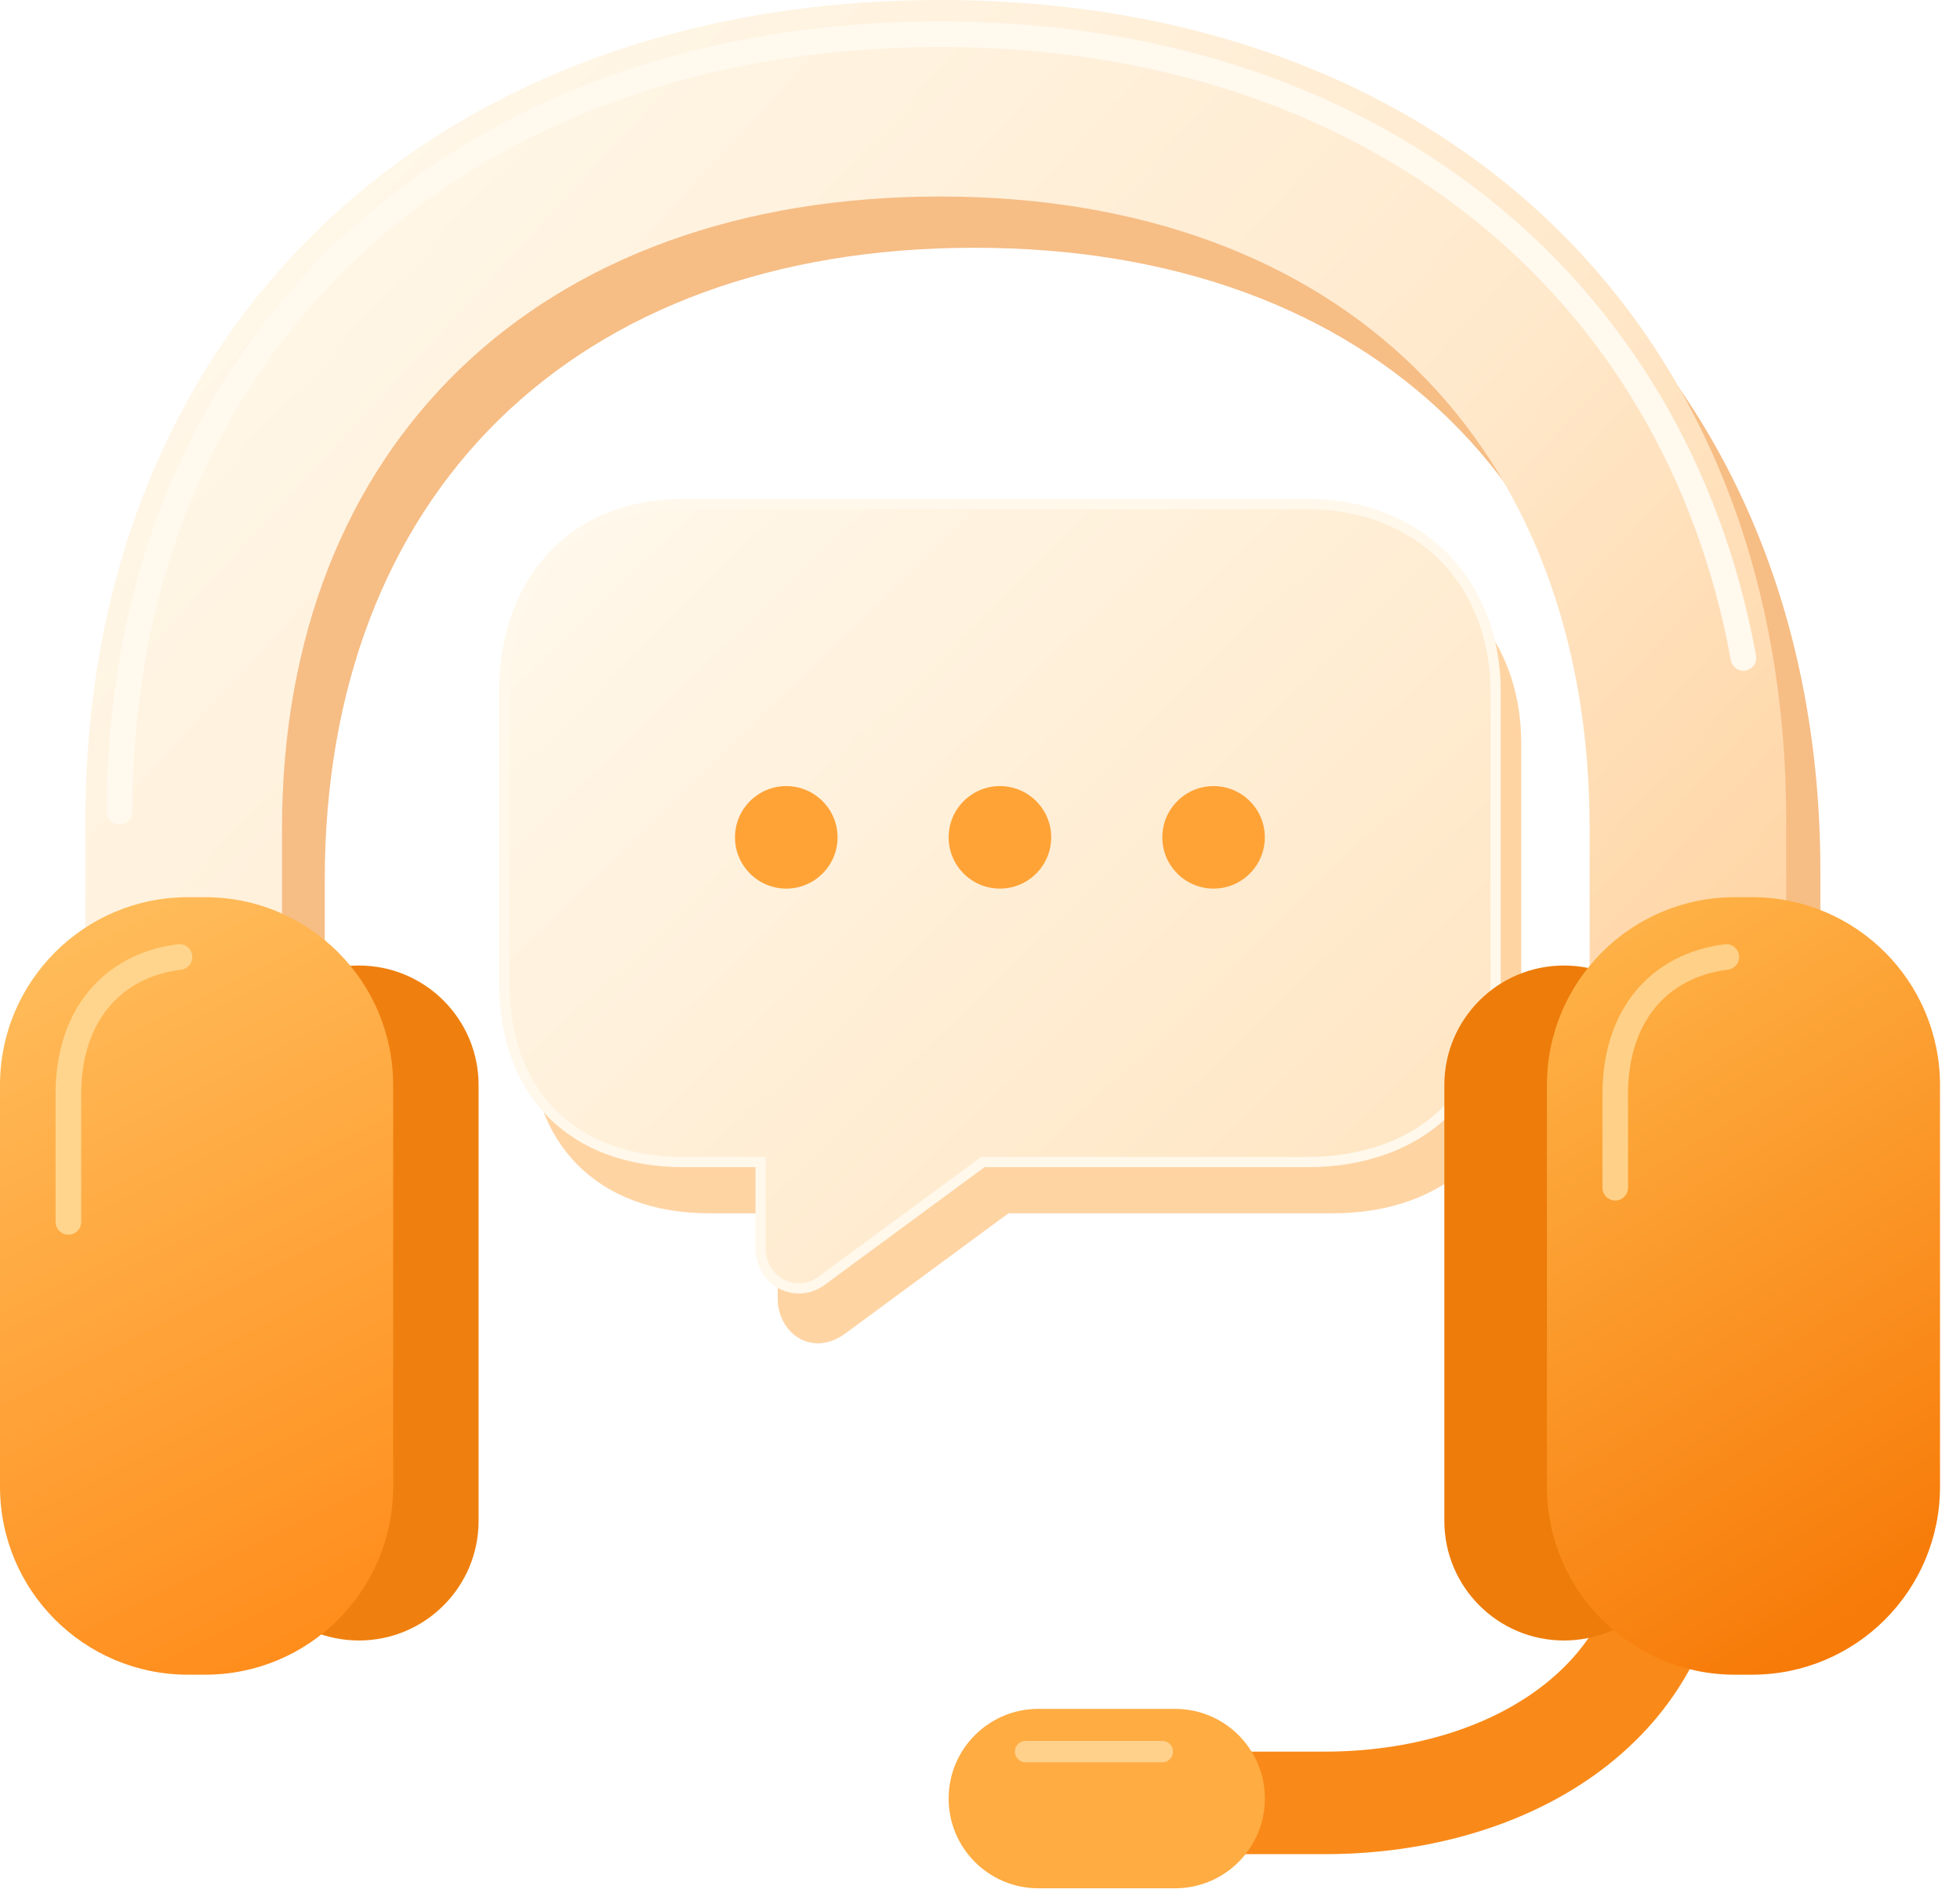
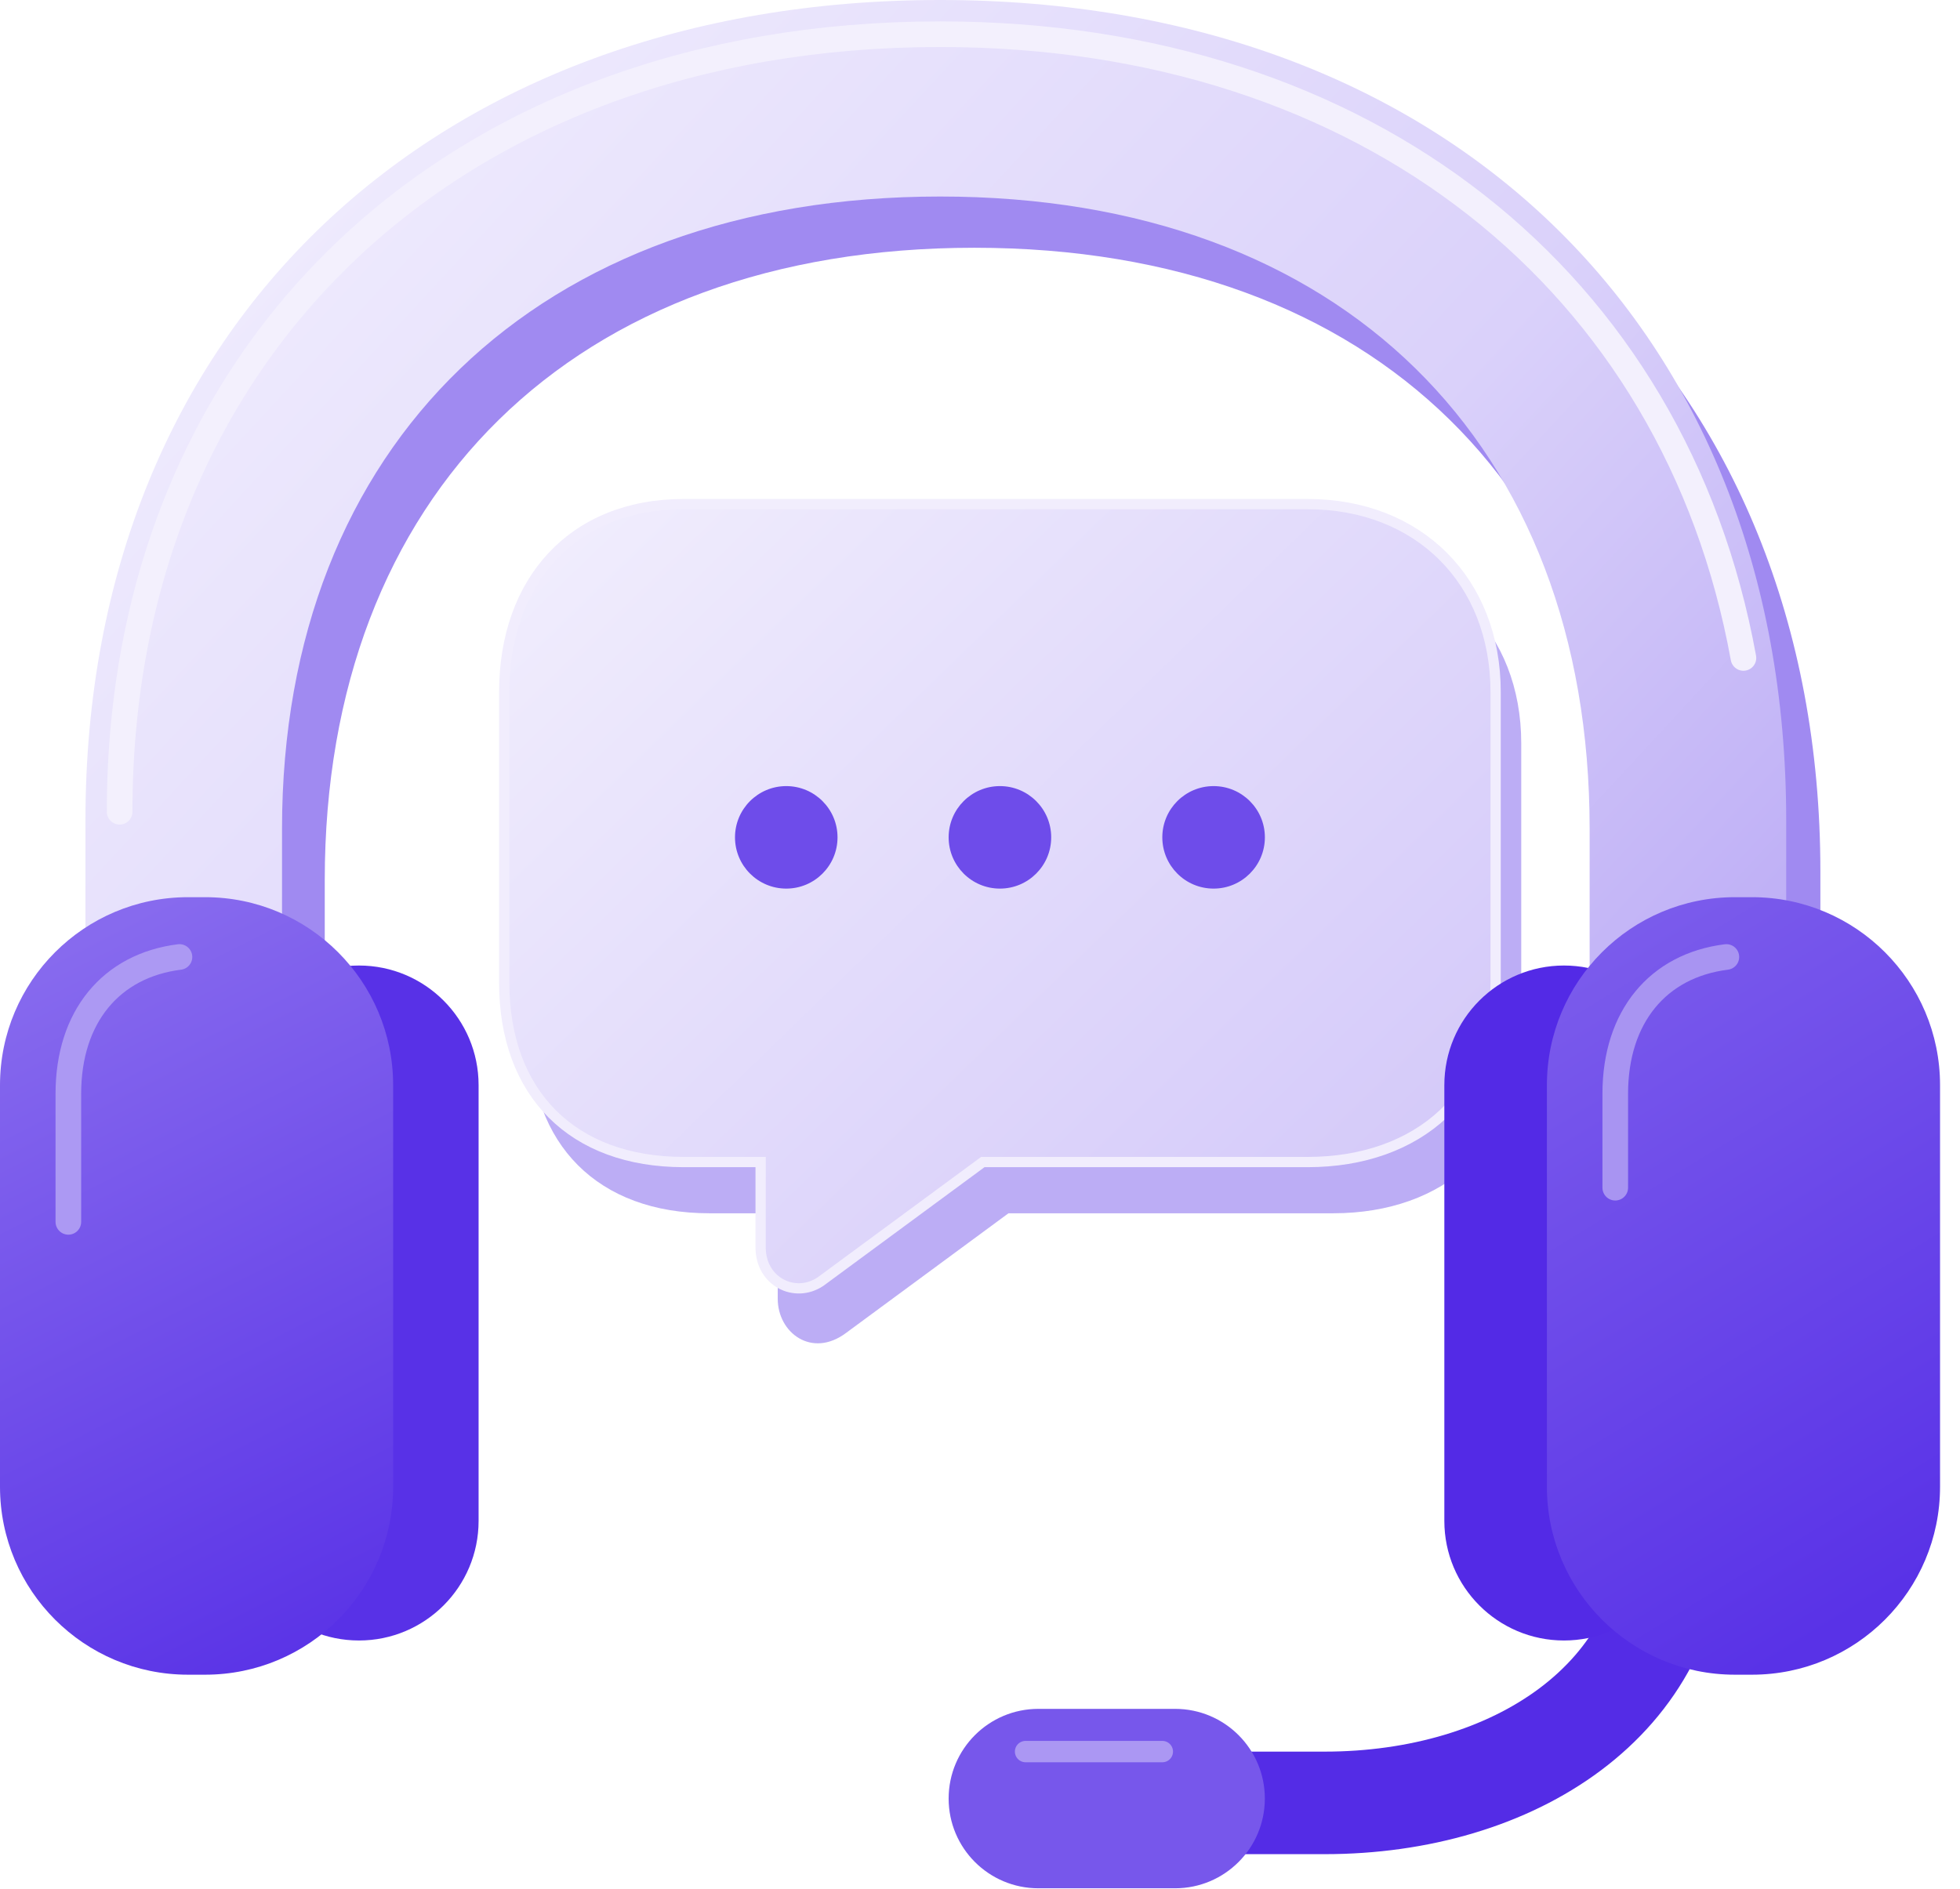
<svg xmlns="http://www.w3.org/2000/svg" width="55" height="53" viewBox="0 0 55 53" fill="none">
-   <path d="M19.905 15.588H37.412C40.53 15.588 42.688 17.746 42.688 20.864V29.018C42.688 32.136 40.53 34.054 37.412 34.054H28.299L23.742 37.412C22.783 38.131 21.824 37.412 21.824 36.452V34.054H19.905C16.788 34.054 14.869 32.136 14.869 29.018V20.864C14.869 17.746 16.788 15.588 19.905 15.588Z" fill="#FFD4A3" />
-   <path d="M19.186 14.149H36.693C39.81 14.149 41.969 16.308 41.969 19.425V27.579C41.969 30.697 39.81 32.616 36.693 32.616H27.579L23.023 35.973C22.303 36.453 21.344 35.973 21.344 35.014V32.616H19.186C16.068 32.616 14.149 30.697 14.149 27.579V19.425C14.149 16.308 16.068 14.149 19.186 14.149Z" fill="url(#paint0_linear_8_2030)" stroke-width="0.288" stroke="#FFF8EB" />
-   <path d="M22.064 24.941C22.858 24.941 23.503 24.297 23.503 23.502C23.503 22.708 22.858 22.064 22.064 22.064C21.269 22.064 20.625 22.708 20.625 23.502C20.625 24.297 21.269 24.941 22.064 24.941Z" fill="#FFA337" />
-   <path d="M28.059 24.941C28.854 24.941 29.498 24.297 29.498 23.502C29.498 22.708 28.854 22.064 28.059 22.064C27.264 22.064 26.62 22.708 26.62 23.502C26.62 24.297 27.264 24.941 28.059 24.941Z" fill="#FFA337" />
-   <path d="M34.055 24.941C34.849 24.941 35.493 24.297 35.493 23.502C35.493 22.708 34.849 22.064 34.055 22.064C33.26 22.064 32.616 22.708 32.616 23.502C32.616 24.297 33.26 24.941 34.055 24.941Z" fill="#FFA337" />
-   <path d="M3.597 31.416V24.461C3.597 10.552 13.19 1.438 27.34 1.438C41.249 1.438 51.082 10.552 51.082 24.461V31.416H45.566V24.701C45.566 13.909 38.611 6.954 27.34 6.954C16.068 6.954 9.113 13.909 9.113 24.701V31.416H3.597Z" fill="#F6BD85" />
-   <path d="M2.398 29.978V23.023C2.398 9.113 12.231 0 26.38 0C40.53 0 50.123 9.113 50.123 23.023V29.978H44.607V23.263C44.607 12.471 37.652 5.516 26.38 5.516C15.109 5.516 7.914 12.471 7.914 23.263V29.978H2.398Z" fill="url(#paint1_linear_8_2030)" />
-   <path d="M3.357 22.784C3.357 9.833 12.71 0.96 26.38 0.96C38.371 0.96 47.005 7.915 48.923 18.467" stroke-width="0.719" stroke-linecap="round" stroke="#FFF9EE" />
-   <path d="M47.005 41.01V42.688C47.005 47.725 42.448 50.603 37.172 50.603H31.417" stroke-width="2.878" stroke-linecap="round" stroke="#F98A19" />
-   <path d="M13.43 30.457C13.43 28.603 11.927 27.1 10.072 27.1C8.218 27.1 6.715 28.603 6.715 30.457V42.688C6.715 44.542 8.218 46.045 10.072 46.045C11.927 46.045 13.43 44.542 13.43 42.688V30.457Z" fill="#EF800F" />
-   <path d="M5.756 25.182H5.276C2.362 25.182 0 27.544 0 30.458V41.729C0 44.643 2.362 47.005 5.276 47.005H5.756C8.67 47.005 11.032 44.643 11.032 41.729V30.458C11.032 27.544 8.67 25.182 5.756 25.182Z" fill="url(#paint2_linear_8_2030)" />
-   <path d="M1.919 34.295V30.698C1.919 28.539 3.118 27.1 5.036 26.86" stroke-width="0.719" stroke-linecap="round" stroke="#FFD58D" />
-   <path d="M47.245 30.457C47.245 28.603 45.742 27.1 43.887 27.1C42.033 27.1 40.53 28.603 40.53 30.457V42.688C40.53 44.542 42.033 46.045 43.887 46.045C45.742 46.045 47.245 44.542 47.245 42.688V30.457Z" fill="#ED7C0A" />
-   <path d="M49.163 25.182H48.684C45.77 25.182 43.408 27.544 43.408 30.458V41.729C43.408 44.643 45.77 47.005 48.684 47.005H49.163C52.077 47.005 54.439 44.643 54.439 41.729V30.458C54.439 27.544 52.077 25.182 49.163 25.182Z" fill="url(#paint3_linear_8_2030)" />
-   <path d="M45.326 33.336V30.698C45.326 28.539 46.525 27.1 48.444 26.86" stroke-width="0.719" stroke-linecap="round" stroke="#FFD087" />
-   <path d="M32.975 47.964H29.138C27.747 47.964 26.62 49.091 26.62 50.482C26.62 51.873 27.747 53 29.138 53H32.975C34.366 53 35.493 51.873 35.493 50.482C35.493 49.091 34.366 47.964 32.975 47.964Z" fill="#FFAC43" />
-   <path d="M28.779 49.163H32.616" stroke-width="0.6" stroke-linecap="round" stroke="#FFD18B" />
+   <path d="M19.905 15.588H37.412C40.53 15.588 42.688 17.746 42.688 20.864V29.018C42.688 32.136 40.53 34.054 37.412 34.054H28.299L23.742 37.412C22.783 38.131 21.824 37.412 21.824 36.452V34.054H19.905C16.788 34.054 14.869 32.136 14.869 29.018V20.864C14.869 17.746 16.788 15.588 19.905 15.588Z" fill="#BCADF5" />
+   <path d="M19.186 14.149H36.693C39.81 14.149 41.969 16.308 41.969 19.425V27.579C41.969 30.697 39.81 32.616 36.693 32.616H27.579L23.023 35.973C22.303 36.453 21.344 35.973 21.344 35.014V32.616H19.186C16.068 32.616 14.149 30.697 14.149 27.579V19.425C14.149 16.308 16.068 14.149 19.186 14.149Z" fill="url(#paint0_linear_102_32631)" stroke-width="0.288" stroke="#F1EDFD" />
+   <path d="M22.063 24.941C22.858 24.941 23.502 24.297 23.502 23.502C23.502 22.708 22.858 22.064 22.063 22.064C21.269 22.064 20.625 22.708 20.625 23.502C20.625 24.297 21.269 24.941 22.063 24.941Z" fill="#6E4CEA" />
+   <path d="M28.059 24.941C28.854 24.941 29.498 24.297 29.498 23.502C29.498 22.708 28.854 22.064 28.059 22.064C27.264 22.064 26.62 22.708 26.62 23.502C26.62 24.297 27.264 24.941 28.059 24.941Z" fill="#6E4CEA" />
+   <path d="M34.055 24.941C34.849 24.941 35.494 24.297 35.494 23.502C35.494 22.708 34.849 22.064 34.055 22.064C33.26 22.064 32.616 22.708 32.616 23.502C32.616 24.297 33.26 24.941 34.055 24.941Z" fill="#6E4CEA" />
+   <path d="M3.597 31.416V24.461C3.597 10.552 13.19 1.438 27.34 1.438C41.249 1.438 51.082 10.552 51.082 24.461V31.416H45.566V24.701C45.566 13.909 38.611 6.954 27.34 6.954C16.068 6.954 9.113 13.909 9.113 24.701V31.416H3.597Z" fill="#A08AF1" />
+   <path d="M2.398 29.978V23.023C2.398 9.113 12.231 0 26.38 0C40.53 0 50.123 9.113 50.123 23.023V29.978H44.607V23.263C44.607 12.471 37.652 5.516 26.38 5.516C15.109 5.516 7.914 12.471 7.914 23.263V29.978H2.398Z" fill="url(#paint1_linear_102_32631)" />
+   <path d="M3.357 22.784C3.357 9.833 12.71 0.96 26.38 0.96C38.371 0.96 47.005 7.915 48.923 18.467" stroke-width="0.719" stroke-linecap="round" stroke="#F3F0FD" />
+   <path d="M47.005 41.01V42.688C47.005 47.725 42.448 50.603 37.172 50.603H31.416" stroke-width="2.878" stroke-linecap="round" stroke="#542CE6" />
+   <path d="M13.43 30.457C13.43 28.603 11.927 27.1 10.073 27.1C8.218 27.1 6.715 28.603 6.715 30.457V42.688C6.715 44.542 8.218 46.045 10.073 46.045C11.927 46.045 13.43 44.542 13.43 42.688V30.457Z" fill="#5831E7" />
+   <path d="M5.756 25.182H5.276C2.362 25.182 0 27.544 0 30.458V41.729C0 44.643 2.362 47.005 5.276 47.005H5.756C8.67 47.005 11.032 44.643 11.032 41.729V30.458C11.032 27.544 8.67 25.182 5.756 25.182Z" fill="url(#paint2_linear_102_32631)" />
+   <path d="M1.918 34.295V30.698C1.918 28.539 3.118 27.1 5.036 26.86" stroke-width="0.719" stroke-linecap="round" stroke="#AC99F3" />
+   <path d="M47.245 30.457C47.245 28.603 45.742 27.1 43.887 27.1C42.033 27.1 40.53 28.603 40.53 30.457V42.688C40.53 44.542 42.033 46.045 43.887 46.045C45.742 46.045 47.245 44.542 47.245 42.688V30.457Z" fill="#532AE6" />
+   <path d="M49.163 25.182H48.684C45.77 25.182 43.408 27.544 43.408 30.458V41.729C43.408 44.643 45.77 47.005 48.684 47.005H49.163C52.077 47.005 54.44 44.643 54.44 41.729V30.458C54.44 27.544 52.077 25.182 49.163 25.182Z" fill="url(#paint3_linear_102_32631)" />
+   <path d="M45.326 33.336V30.698C45.326 28.539 46.525 27.1 48.444 26.86" stroke-width="0.719" stroke-linecap="round" stroke="#A894F2" />
+   <path d="M32.975 47.964H29.138C27.747 47.964 26.62 49.091 26.62 50.482C26.62 51.873 27.747 53 29.138 53H32.975C34.366 53 35.493 51.873 35.493 50.482C35.493 49.091 34.366 47.964 32.975 47.964Z" fill="#7757EB" />
+   <path d="M28.779 49.163H32.616" stroke-width="0.6" stroke-linecap="round" stroke="#AB97F3" />
  <defs>
-     <linearGradient id="paint0_linear_8_2030" x1="15.828" y1="12.231" x2="38.611" y2="35.733" gradientUnits="userSpaceOnUse">
-       <stop stop-color="#FFF9ED" />
-       <stop offset="1" stop-color="#FFE5C2" />
+     <linearGradient id="paint0_linear_102_32631" x1="15.828" y1="12.231" x2="38.611" y2="35.733" gradientUnits="userSpaceOnUse">
+       <stop stop-color="#F2EFFD" />
+       <stop offset="1" stop-color="#D3C8F9" />
    </linearGradient>
-     <linearGradient id="paint1_linear_8_2030" x1="10.552" y1="4.317" x2="46.046" y2="37.172" gradientUnits="userSpaceOnUse">
-       <stop stop-color="#FFF7E8" />
-       <stop offset="0.55" stop-color="#FFE9CC" />
-       <stop offset="1" stop-color="#FFD09B" />
+     <linearGradient id="paint1_linear_102_32631" x1="10.552" y1="4.317" x2="46.046" y2="37.172" gradientUnits="userSpaceOnUse">
+       <stop stop-color="#EEEAFD" />
+       <stop offset="0.55" stop-color="#DAD1FA" />
+       <stop offset="1" stop-color="#B7A6F5" />
    </linearGradient>
-     <linearGradient id="paint2_linear_8_2030" x1="3.357" y1="25.901" x2="13.67" y2="46.286" gradientUnits="userSpaceOnUse">
-       <stop stop-color="#FFBB59" />
-       <stop offset="1" stop-color="#FF8815" />
+     <linearGradient id="paint2_linear_102_32631" x1="3.357" y1="25.901" x2="13.67" y2="46.286" gradientUnits="userSpaceOnUse">
+       <stop stop-color="#876AEE" />
+       <stop offset="1" stop-color="#562EE6" />
    </linearGradient>
-     <linearGradient id="paint3_linear_8_2030" x1="42.209" y1="26.621" x2="53.24" y2="44.607" gradientUnits="userSpaceOnUse">
-       <stop stop-color="#FFB54B" />
-       <stop offset="1" stop-color="#F77B08" />
+     <linearGradient id="paint3_linear_102_32631" x1="42.209" y1="26.621" x2="53.24" y2="44.607" gradientUnits="userSpaceOnUse">
+       <stop stop-color="#7D5EEC" />
+       <stop offset="1" stop-color="#5932E7" />
    </linearGradient>
  </defs>
</svg>
